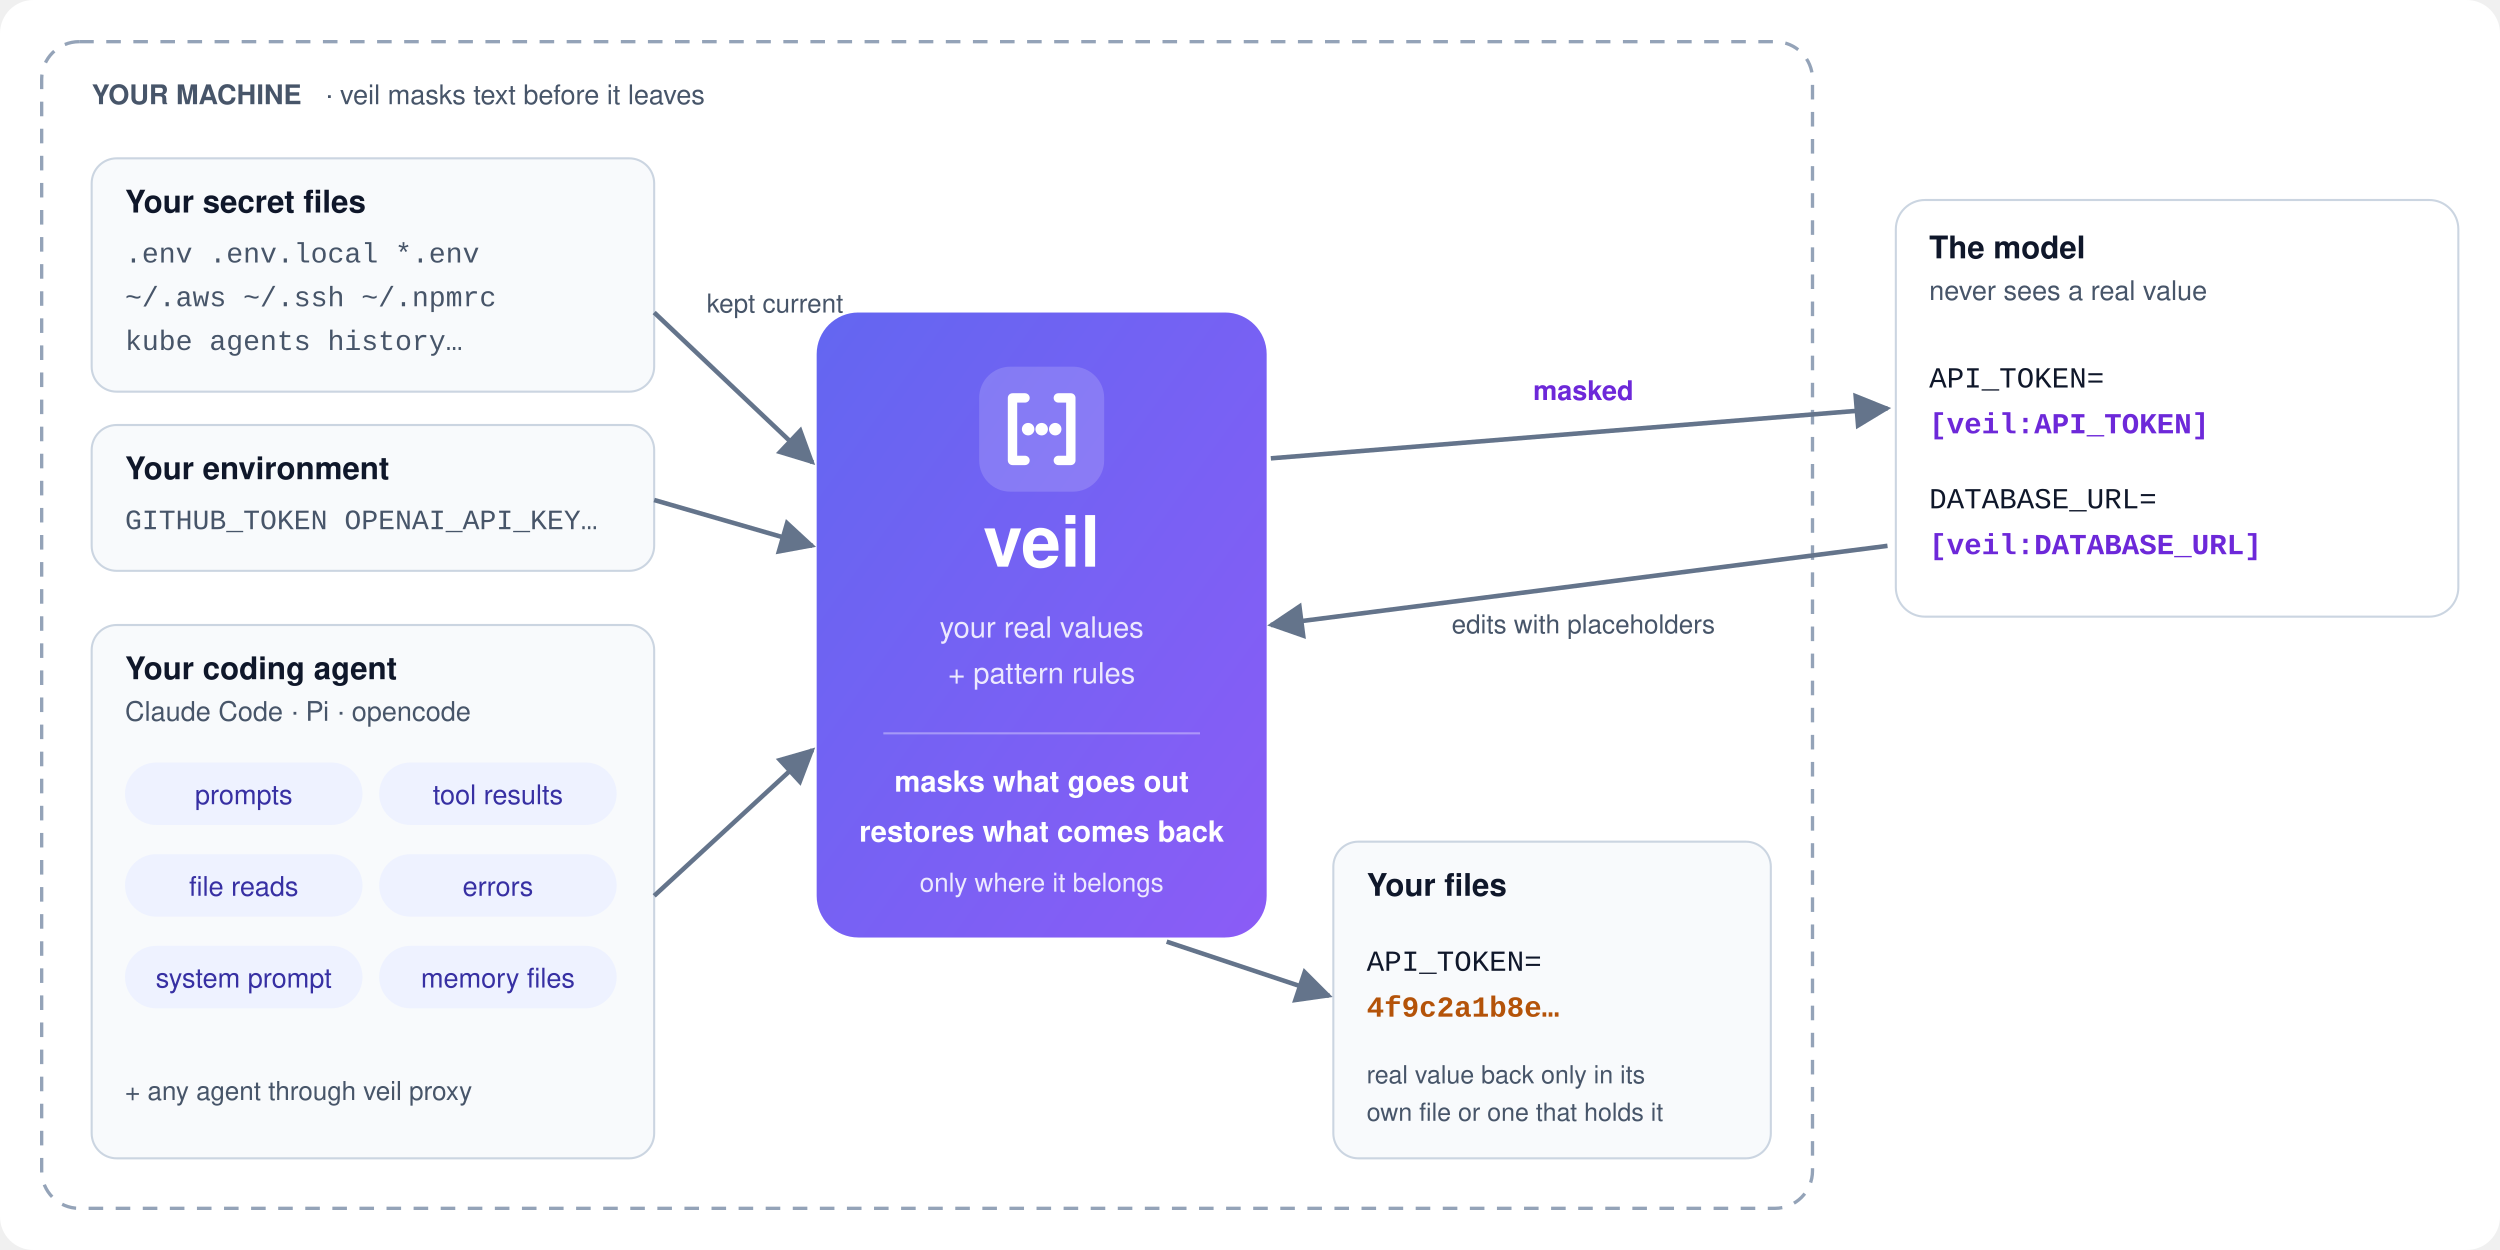
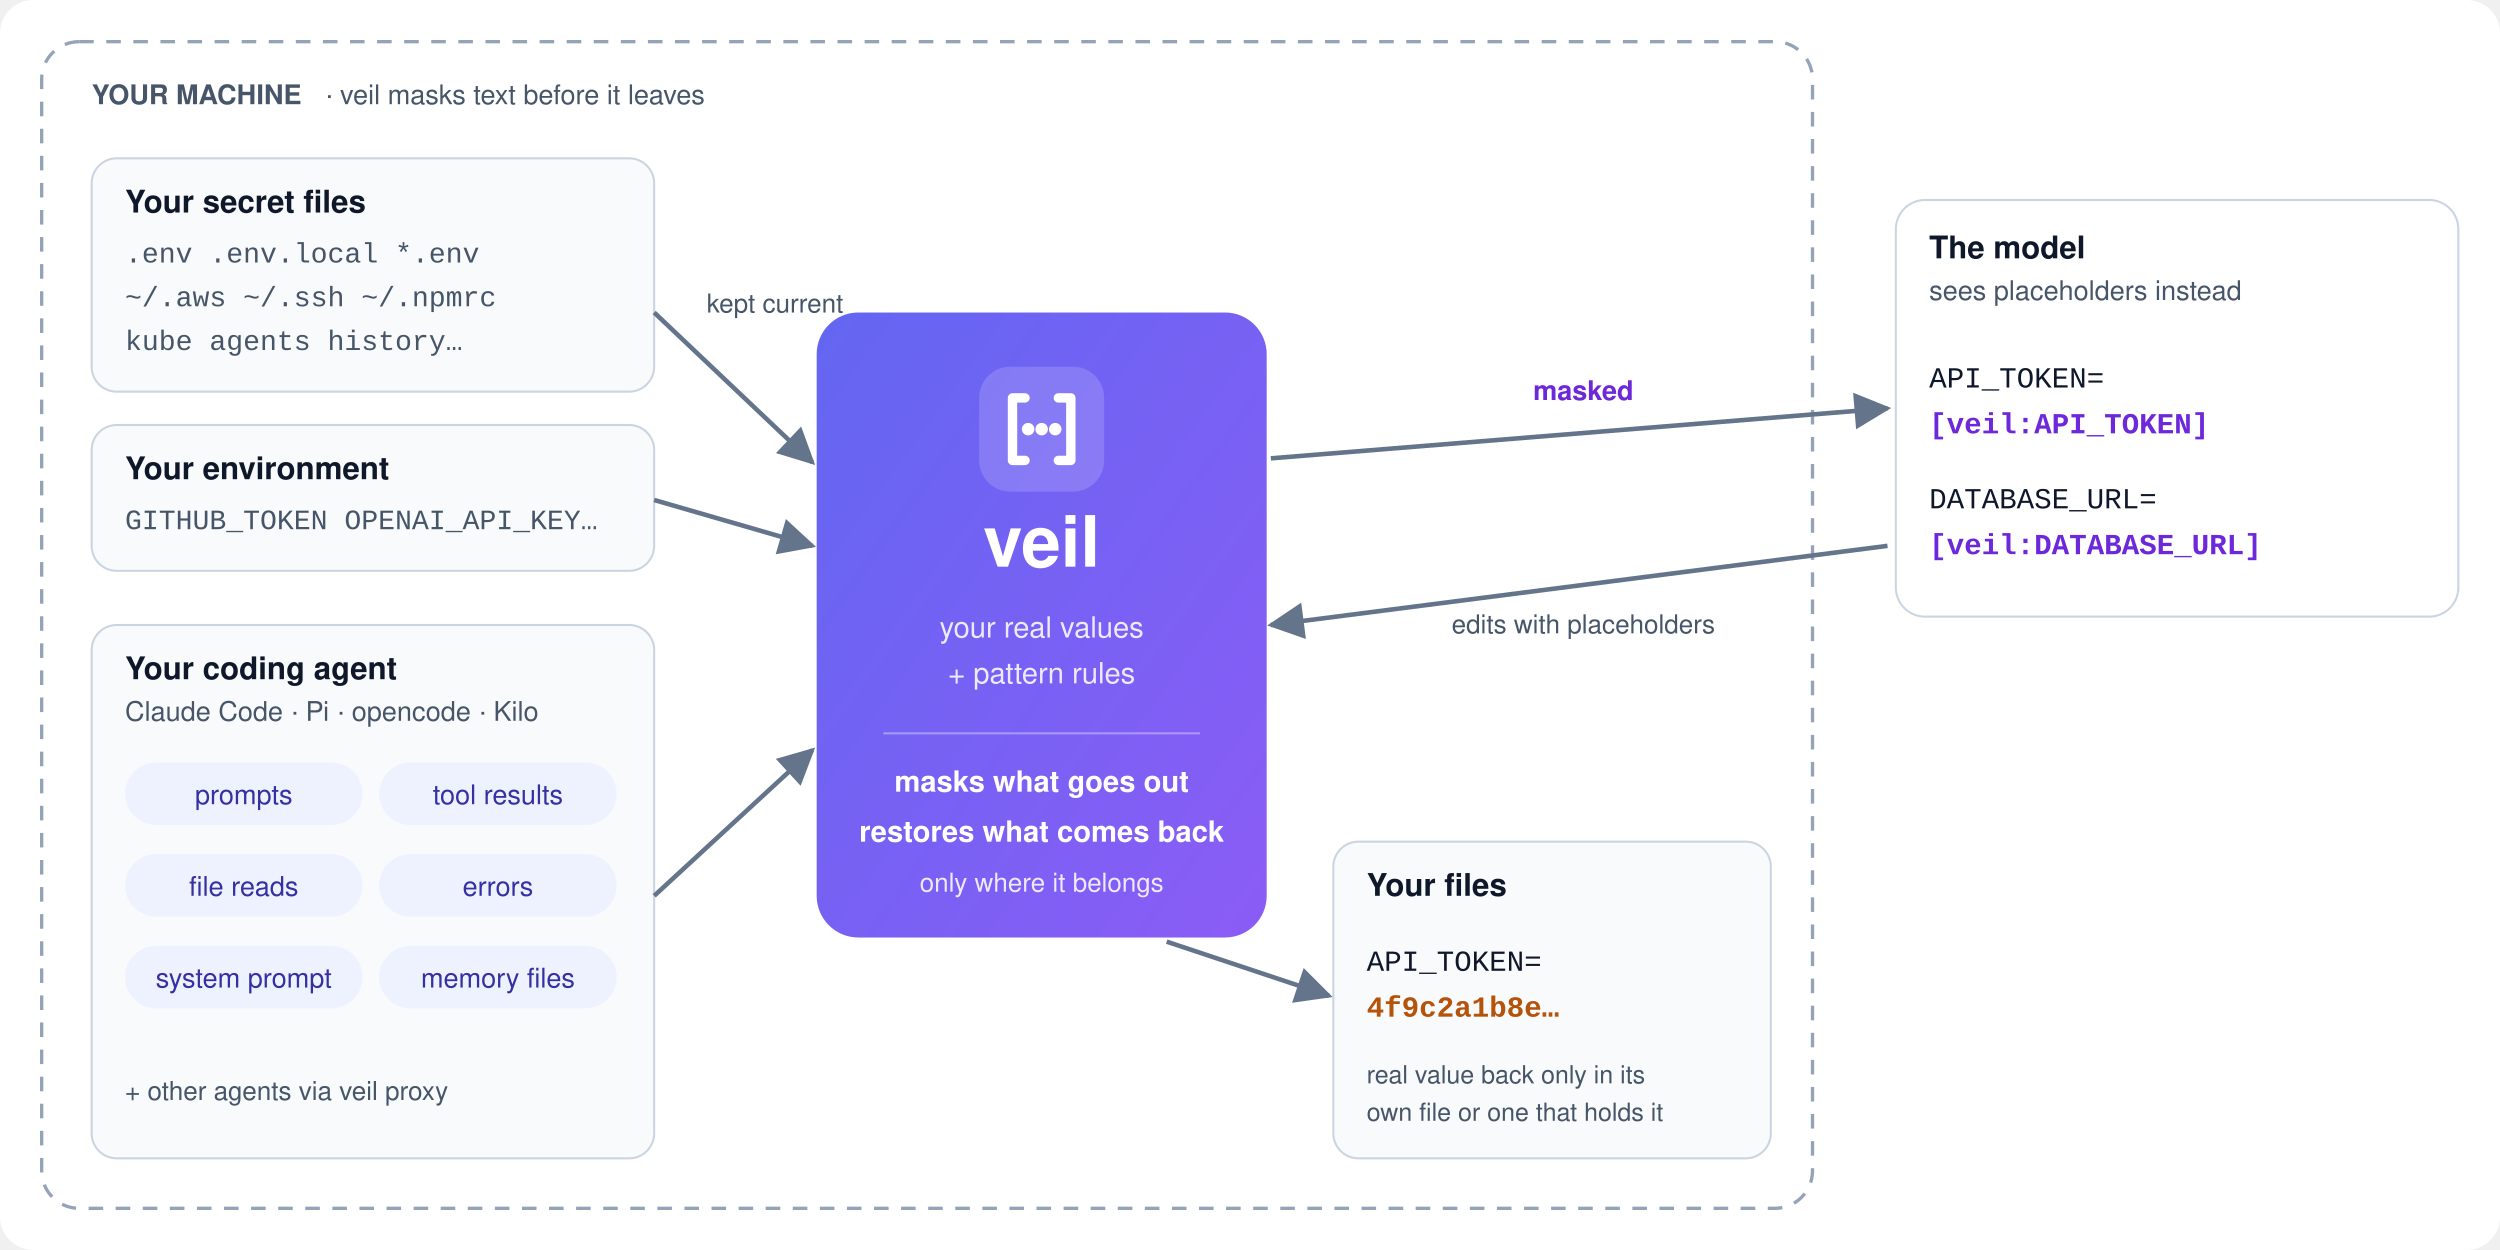
- <svg xmlns="http://www.w3.org/2000/svg" width="1200" height="600" viewBox="0 0 1200 600" role="img" aria-label="How veil works: it reads your secret files and environment, keeps the files current, masks every text your coding agent sends to the model, and restores real values only into their own file or one that already holds them">
+ <svg xmlns="http://www.w3.org/2000/svg" width="1200" height="600" viewBox="0 0 1200 600" role="img" aria-label="How veil works: it reads your secret files and environment, keeps the files current, masks what your coding agent sends to the model, and restores real values only into their own file or one that already holds them">
  <defs>
    <linearGradient id="veilbox" x1="0" y1="0" x2="1" y2="1">
      <stop offset="0" stop-color="#6366F1" />
      <stop offset="1" stop-color="#8B5CF6" />
    </linearGradient>
    <marker id="head" viewBox="0 0 10 10" refX="9" refY="5" markerWidth="8" markerHeight="8" orient="auto-start-reverse">
      <path d="M0 0 L10 5 L0 10 z" fill="#64748B" />
    </marker>
  </defs>
  <rect x="0" y="0" width="1200" height="600" rx="16" fill="#FFFFFF" />
  <rect x="20" y="20" width="850" height="560" rx="18" fill="none" stroke="#94A3B8" stroke-width="1.6" stroke-dasharray="7 6" />
  <text x="44" y="50" text-anchor="start" font-family="ui-sans-serif, -apple-system, BlinkMacSystemFont, 'Segoe UI', Helvetica, Arial, sans-serif" font-size="13" font-weight="700" fill="#475569">YOUR MACHINE</text>
  <text x="156" y="50" text-anchor="start" font-family="ui-sans-serif, -apple-system, BlinkMacSystemFont, 'Segoe UI', Helvetica, Arial, sans-serif" font-size="13" font-weight="400" fill="#475569">· veil masks text before it leaves</text>
  <rect x="44" y="76" width="270" height="112" rx="12" fill="#F8FAFC" stroke="#CBD5E1" />
  <text x="60" y="102" text-anchor="start" font-family="ui-sans-serif, -apple-system, BlinkMacSystemFont, 'Segoe UI', Helvetica, Arial, sans-serif" font-size="15" font-weight="600" fill="#0F172A">Your secret files</text>
  <text x="60" y="126" text-anchor="start" font-family="ui-monospace, SFMono-Regular, Menlo, Consolas, 'Liberation Mono', monospace" font-size="13.5" font-weight="400" fill="#475569">.env  .env.local  *.env</text>
  <text x="60" y="147" text-anchor="start" font-family="ui-monospace, SFMono-Regular, Menlo, Consolas, 'Liberation Mono', monospace" font-size="13.5" font-weight="400" fill="#475569">~/.aws  ~/.ssh  ~/.npmrc</text>
  <text x="60" y="168" text-anchor="start" font-family="ui-monospace, SFMono-Regular, Menlo, Consolas, 'Liberation Mono', monospace" font-size="13.5" font-weight="400" fill="#475569">kube  agents  history…</text>
  <rect x="44" y="204" width="270" height="70" rx="12" fill="#F8FAFC" stroke="#CBD5E1" />
  <text x="60" y="230" text-anchor="start" font-family="ui-sans-serif, -apple-system, BlinkMacSystemFont, 'Segoe UI', Helvetica, Arial, sans-serif" font-size="15" font-weight="600" fill="#0F172A">Your environment</text>
  <text x="60" y="254" text-anchor="start" font-family="ui-monospace, SFMono-Regular, Menlo, Consolas, 'Liberation Mono', monospace" font-size="13.5" font-weight="400" fill="#475569">GITHUB_TOKEN  OPENAI_API_KEY…</text>
  <rect x="44" y="300" width="270" height="256" rx="12" fill="#F8FAFC" stroke="#CBD5E1" />
  <text x="60" y="326" text-anchor="start" font-family="ui-sans-serif, -apple-system, BlinkMacSystemFont, 'Segoe UI', Helvetica, Arial, sans-serif" font-size="15" font-weight="600" fill="#0F172A">Your coding agent</text>
-   <text x="60" y="346" text-anchor="start" font-family="ui-sans-serif, -apple-system, BlinkMacSystemFont, 'Segoe UI', Helvetica, Arial, sans-serif" font-size="13" font-weight="400" fill="#475569">Claude Code · Pi · opencode</text>
+   <text x="60" y="346" text-anchor="start" font-family="ui-sans-serif, -apple-system, BlinkMacSystemFont, 'Segoe UI', Helvetica, Arial, sans-serif" font-size="13" font-weight="400" fill="#475569">Claude Code · Pi · opencode · Kilo</text>
  <rect x="60" y="366" width="114" height="30" rx="15" fill="#EEF2FF" />
  <text x="117" y="386" text-anchor="middle" font-family="ui-sans-serif, -apple-system, BlinkMacSystemFont, 'Segoe UI', Helvetica, Arial, sans-serif" font-size="13" font-weight="500" fill="#3730A3">prompts</text>
  <rect x="182" y="366" width="114" height="30" rx="15" fill="#EEF2FF" />
  <text x="239" y="386" text-anchor="middle" font-family="ui-sans-serif, -apple-system, BlinkMacSystemFont, 'Segoe UI', Helvetica, Arial, sans-serif" font-size="13" font-weight="500" fill="#3730A3">tool results</text>
  <rect x="60" y="410" width="114" height="30" rx="15" fill="#EEF2FF" />
  <text x="117" y="430" text-anchor="middle" font-family="ui-sans-serif, -apple-system, BlinkMacSystemFont, 'Segoe UI', Helvetica, Arial, sans-serif" font-size="13" font-weight="500" fill="#3730A3">file reads</text>
  <rect x="182" y="410" width="114" height="30" rx="15" fill="#EEF2FF" />
  <text x="239" y="430" text-anchor="middle" font-family="ui-sans-serif, -apple-system, BlinkMacSystemFont, 'Segoe UI', Helvetica, Arial, sans-serif" font-size="13" font-weight="500" fill="#3730A3">errors</text>
  <rect x="60" y="454" width="114" height="30" rx="15" fill="#EEF2FF" />
  <text x="117" y="474" text-anchor="middle" font-family="ui-sans-serif, -apple-system, BlinkMacSystemFont, 'Segoe UI', Helvetica, Arial, sans-serif" font-size="13" font-weight="500" fill="#3730A3">system prompt</text>
  <rect x="182" y="454" width="114" height="30" rx="15" fill="#EEF2FF" />
  <text x="239" y="474" text-anchor="middle" font-family="ui-sans-serif, -apple-system, BlinkMacSystemFont, 'Segoe UI', Helvetica, Arial, sans-serif" font-size="13" font-weight="500" fill="#3730A3">memory files</text>
-   <text x="60" y="528" text-anchor="start" font-family="ui-sans-serif, -apple-system, BlinkMacSystemFont, 'Segoe UI', Helvetica, Arial, sans-serif" font-size="12.5" font-weight="400" fill="#475569">+ any agent through veil proxy</text>
+   <text x="60" y="528" text-anchor="start" font-family="ui-sans-serif, -apple-system, BlinkMacSystemFont, 'Segoe UI', Helvetica, Arial, sans-serif" font-size="12.5" font-weight="400" fill="#475569">+ other agents via veil proxy</text>
  <rect x="392" y="150" width="216" height="300" rx="20" fill="url(#veilbox)" />
  <g transform="translate(470 176) scale(0.5)">
    <defs>
      <linearGradient id="garch" x1="0" y1="0" x2="1" y2="1">
        <stop offset="0" stop-color="#6366F1" />
        <stop offset="1" stop-color="#8B5CF6" />
      </linearGradient>
    </defs>
    <rect x="0" y="0" width="120" height="120" rx="30" fill="rgba(255,255,255,0.16)" />
    <path d="M44 30 H32 V90 H44" fill="none" stroke="#FFFFFF" stroke-width="9" stroke-linecap="round" stroke-linejoin="round" />
    <path d="M76 30 H88 V90 H76" fill="none" stroke="#FFFFFF" stroke-width="9" stroke-linecap="round" stroke-linejoin="round" />
    <circle cx="47" cy="60" r="6" fill="#FFFFFF" />
    <circle cx="60" cy="60" r="6" fill="#FFFFFF" />
    <circle cx="73" cy="60" r="6" fill="#FFFFFF" />
  </g>
  <text x="500" y="272" text-anchor="middle" font-family="ui-sans-serif, -apple-system, BlinkMacSystemFont, 'Segoe UI', Helvetica, Arial, sans-serif" font-size="34" font-weight="700" fill="#FFFFFF">veil</text>
  <text x="500" y="306" text-anchor="middle" font-family="ui-sans-serif, -apple-system, BlinkMacSystemFont, 'Segoe UI', Helvetica, Arial, sans-serif" font-size="14" font-weight="500" fill="#EDE9FE">your real values</text>
  <text x="500" y="328" text-anchor="middle" font-family="ui-sans-serif, -apple-system, BlinkMacSystemFont, 'Segoe UI', Helvetica, Arial, sans-serif" font-size="14" font-weight="500" fill="#EDE9FE">+ pattern rules</text>
  <line x1="424" y1="352" x2="576" y2="352" stroke="#FFFFFF" stroke-opacity="0.35" />
  <text x="500" y="380" text-anchor="middle" font-family="ui-sans-serif, -apple-system, BlinkMacSystemFont, 'Segoe UI', Helvetica, Arial, sans-serif" font-size="14" font-weight="600" fill="#FFFFFF">masks what goes out</text>
  <text x="500" y="404" text-anchor="middle" font-family="ui-sans-serif, -apple-system, BlinkMacSystemFont, 'Segoe UI', Helvetica, Arial, sans-serif" font-size="14" font-weight="600" fill="#FFFFFF">restores what comes back</text>
  <text x="500" y="428" text-anchor="middle" font-family="ui-sans-serif, -apple-system, BlinkMacSystemFont, 'Segoe UI', Helvetica, Arial, sans-serif" font-size="12.5" font-weight="400" fill="#EDE9FE">only where it belongs</text>
  <path d="M314 150 L390 222" fill="none" stroke="#64748B" stroke-width="2.2" marker-end="url(#head)" />
  <text x="372" y="150" text-anchor="middle" font-family="ui-sans-serif, -apple-system, BlinkMacSystemFont, 'Segoe UI', Helvetica, Arial, sans-serif" font-size="12.5" font-weight="500" fill="#475569">kept current</text>
  <path d="M314 240 L390 262" fill="none" stroke="#64748B" stroke-width="2.2" marker-end="url(#head)" />
  <path d="M314 430 L390 360" fill="none" stroke="#64748B" stroke-width="2.2" marker-end="url(#head)" />
  <rect x="910" y="96" width="270" height="200" rx="14" fill="#FFFFFF" stroke="#CBD5E1" />
  <text x="926" y="124" text-anchor="start" font-family="ui-sans-serif, -apple-system, BlinkMacSystemFont, 'Segoe UI', Helvetica, Arial, sans-serif" font-size="15" font-weight="600" fill="#0F172A">The model</text>
-   <text x="926" y="144" text-anchor="start" font-family="ui-sans-serif, -apple-system, BlinkMacSystemFont, 'Segoe UI', Helvetica, Arial, sans-serif" font-size="13" font-weight="400" fill="#475569">never sees a real value</text>
+   <text x="926" y="144" text-anchor="start" font-family="ui-sans-serif, -apple-system, BlinkMacSystemFont, 'Segoe UI', Helvetica, Arial, sans-serif" font-size="13" font-weight="400" fill="#475569">sees placeholders instead</text>
  <text x="926" y="186" text-anchor="start" font-family="ui-monospace, SFMono-Regular, Menlo, Consolas, 'Liberation Mono', monospace" font-size="14" font-weight="500" fill="#0F172A">API_TOKEN=</text>
  <text x="926" y="208" text-anchor="start" font-family="ui-monospace, SFMono-Regular, Menlo, Consolas, 'Liberation Mono', monospace" font-size="14" font-weight="600" fill="#6D28D9">[veil:API_TOKEN]</text>
  <text x="926" y="244" text-anchor="start" font-family="ui-monospace, SFMono-Regular, Menlo, Consolas, 'Liberation Mono', monospace" font-size="14" font-weight="500" fill="#0F172A">DATABASE_URL=</text>
  <text x="926" y="266" text-anchor="start" font-family="ui-monospace, SFMono-Regular, Menlo, Consolas, 'Liberation Mono', monospace" font-size="14" font-weight="600" fill="#6D28D9">[veil:DATABASE_URL]</text>
  <path d="M610 220 L906 196" fill="none" stroke="#64748B" stroke-width="2.2" marker-end="url(#head)" />
  <text x="760" y="192" text-anchor="middle" font-family="ui-sans-serif, -apple-system, BlinkMacSystemFont, 'Segoe UI', Helvetica, Arial, sans-serif" font-size="13" font-weight="600" fill="#6D28D9">masked</text>
  <path d="M906 262 L610 300" fill="none" stroke="#64748B" stroke-width="2.2" marker-end="url(#head)" />
  <text x="760" y="304" text-anchor="middle" font-family="ui-sans-serif, -apple-system, BlinkMacSystemFont, 'Segoe UI', Helvetica, Arial, sans-serif" font-size="12.5" font-weight="500" fill="#475569">edits with placeholders</text>
  <rect x="640" y="404" width="210" height="152" rx="12" fill="#F8FAFC" stroke="#CBD5E1" />
  <text x="656" y="430" text-anchor="start" font-family="ui-sans-serif, -apple-system, BlinkMacSystemFont, 'Segoe UI', Helvetica, Arial, sans-serif" font-size="15" font-weight="600" fill="#0F172A">Your files</text>
  <text x="656" y="466" text-anchor="start" font-family="ui-monospace, SFMono-Regular, Menlo, Consolas, 'Liberation Mono', monospace" font-size="14" font-weight="500" fill="#0F172A">API_TOKEN=</text>
  <text x="656" y="488" text-anchor="start" font-family="ui-monospace, SFMono-Regular, Menlo, Consolas, 'Liberation Mono', monospace" font-size="14" font-weight="600" fill="#B45309">4f9c2a1b8e…</text>
  <text x="656" y="520" text-anchor="start" font-family="ui-sans-serif, -apple-system, BlinkMacSystemFont, 'Segoe UI', Helvetica, Arial, sans-serif" font-size="12" font-weight="400" fill="#475569">real value back only in its</text>
  <text x="656" y="538" text-anchor="start" font-family="ui-sans-serif, -apple-system, BlinkMacSystemFont, 'Segoe UI', Helvetica, Arial, sans-serif" font-size="12" font-weight="400" fill="#475569">own file or one that holds it</text>
  <path d="M560 452 L638 478" fill="none" stroke="#64748B" stroke-width="2.2" marker-end="url(#head)" />
</svg>
